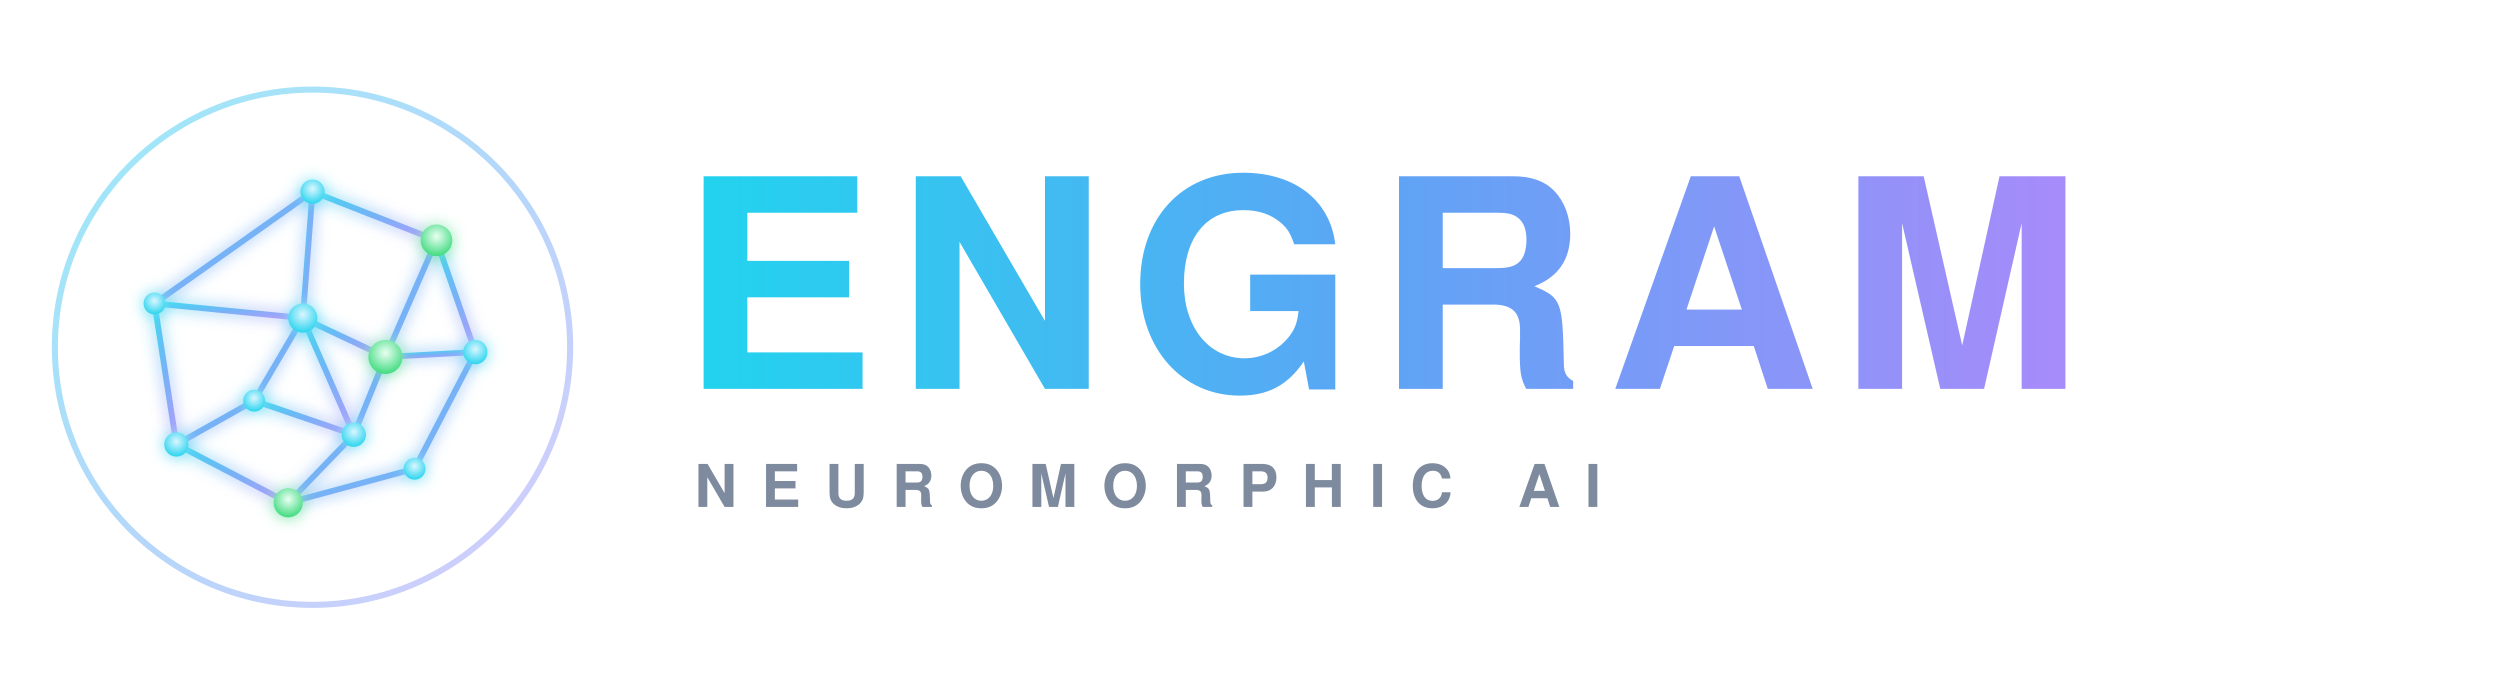
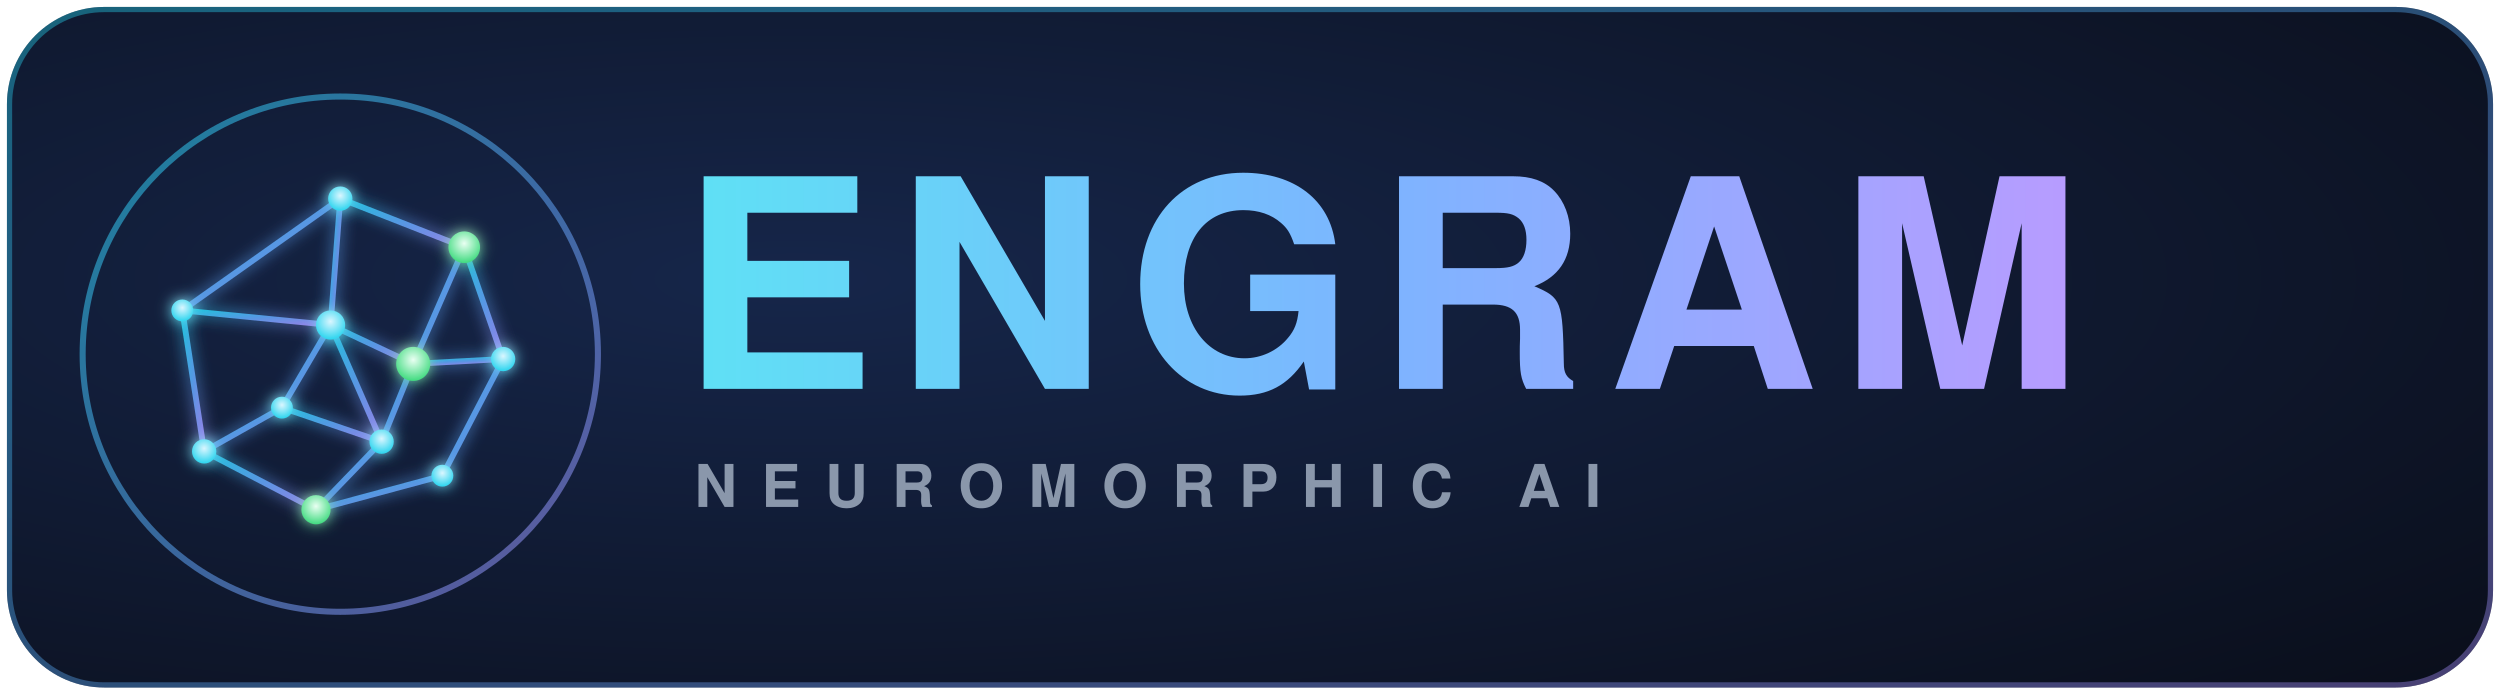
<svg xmlns="http://www.w3.org/2000/svg" viewBox="0 0 720 200" role="img" aria-label="Engram — neuromorphic AI">
  <defs>
+     <radialGradient id="ew-bg" cx="0.32" cy="0.4" r="0.9">
+       <stop offset="0" stop-color="#16264a" />
+       <stop offset="1" stop-color="#0a0e1a" />
+     </radialGradient>
    <linearGradient id="ew-edge" x1="0" y1="0" x2="1" y2="1">
      <stop offset="0" stop-color="#22d3ee" />
      <stop offset="0.5" stop-color="#5ea4f5" />
      <stop offset="1" stop-color="#a78bfa" />
    </linearGradient>
    <linearGradient id="ew-ring" x1="0" y1="0" x2="1" y2="1">
      <stop offset="0" stop-color="#22d3ee" />
      <stop offset="0.55" stop-color="#5ea4f5" />
      <stop offset="1" stop-color="#a78bfa" />
    </linearGradient>
    <linearGradient id="ew-word" x1="0" y1="0" x2="1" y2="0">
-       <stop offset="0" stop-color="#22d3ee" />
-       <stop offset="0.5" stop-color="#5ea4f5" />
-       <stop offset="1" stop-color="#a78bfa" />
+       <stop offset="0" stop-color="#5fe0f5" />
+       <stop offset="0.5" stop-color="#7db4ff" />
+       <stop offset="1" stop-color="#b79cff" />
    </linearGradient>
    <radialGradient id="ew-node" cx="0.5" cy="0.38" r="0.65">
      <stop offset="0" stop-color="#daf6ff" />
      <stop offset="1" stop-color="#22d3ee" />
    </radialGradient>
    <radialGradient id="ew-fire" cx="0.5" cy="0.38" r="0.65">
      <stop offset="0" stop-color="#e9fff2" />
      <stop offset="1" stop-color="#38d97a" />
    </radialGradient>
    <filter id="ew-glow" x="-60%" y="-60%" width="220%" height="220%">
      <feGaussianBlur stdDeviation="3" result="b" />
      <feMerge>
        <feMergeNode in="b" />
        <feMergeNode in="SourceGraphic" />
      </feMerge>
    </filter>
  </defs>
-   <g transform="translate(6,16) scale(0.7)">
-     <circle cx="120" cy="120" r="106" fill="none" stroke="url(#ew-ring)" stroke-width="2.5" opacity="0.45" />
-     <g filter="url(#ew-glow)" stroke="url(#ew-edge)" stroke-width="2.4" stroke-linecap="round" opacity="0.85">
+   <rect x="2" y="2" width="716" height="196" rx="28" fill="url(#ew-bg)" />
+   <rect x="2.75" y="2.75" width="714.5" height="194.5" rx="27.25" fill="none" stroke="url(#ew-ring)" stroke-width="1.5" opacity="0.4" />
+   <g transform="translate(14,18) scale(0.7)">
+     <circle cx="120" cy="120" r="106" fill="none" stroke="url(#ew-ring)" stroke-width="2.5" opacity="0.55" />
+     <g filter="url(#ew-glow)" stroke="url(#ew-edge)" stroke-width="2.4" stroke-linecap="round" opacity="0.9">
      <line x1="120" y1="56" x2="171" y2="76" />
      <line x1="171" y1="76" x2="187" y2="122" />
      <line x1="187" y1="122" x2="162" y2="170" />
      <line x1="162" y1="170" x2="110" y2="184" />
      <line x1="110" y1="184" x2="64" y2="160" />
      <line x1="64" y1="160" x2="55" y2="102" />
      <line x1="55" y1="102" x2="120" y2="56" />
      <line x1="120" y1="56" x2="116" y2="108" />
      <line x1="116" y1="108" x2="150" y2="124" />
      <line x1="150" y1="124" x2="187" y2="122" />
      <line x1="116" y1="108" x2="96" y2="142" />
      <line x1="96" y1="142" x2="64" y2="160" />
      <line x1="150" y1="124" x2="137" y2="156" />
      <line x1="137" y1="156" x2="110" y2="184" />
      <line x1="96" y1="142" x2="137" y2="156" />
      <line x1="171" y1="76" x2="150" y2="124" />
      <line x1="55" y1="102" x2="116" y2="108" />
      <line x1="116" y1="108" x2="137" y2="156" />
    </g>
    <g filter="url(#ew-glow)">
      <circle cx="120" cy="56" r="5" fill="url(#ew-node)" />
      <circle cx="187" cy="122" r="5" fill="url(#ew-node)" />
      <circle cx="162" cy="170" r="4.5" fill="url(#ew-node)" />
      <circle cx="64" cy="160" r="5" fill="url(#ew-node)" />
      <circle cx="55" cy="102" r="4.5" fill="url(#ew-node)" />
      <circle cx="96" cy="142" r="4.5" fill="url(#ew-node)" />
      <circle cx="137" cy="156" r="5" fill="url(#ew-node)" />
      <circle cx="116" cy="108" r="6" fill="url(#ew-node)" />
      <circle cx="171" cy="76" r="6.5" fill="url(#ew-fire)" />
      <circle cx="110" cy="184" r="6" fill="url(#ew-fire)" />
      <circle cx="150" cy="124" r="7" fill="url(#ew-fire)" />
    </g>
  </g>
  <text x="196" y="112" font-family="Segoe UI, system-ui, -apple-system, Helvetica, Arial, sans-serif" font-size="84" font-weight="800" letter-spacing="6" fill="url(#ew-word)">ENGRAM</text>
-   <text x="200" y="146" font-family="Segoe UI, system-ui, -apple-system, Helvetica, Arial, sans-serif" font-size="17" font-weight="600" letter-spacing="7" fill="#7e8a9e">NEUROMORPHIC AI</text>
+   <text x="200" y="146" font-family="Segoe UI, system-ui, -apple-system, Helvetica, Arial, sans-serif" font-size="17" font-weight="600" letter-spacing="7" fill="#8a97ab">NEUROMORPHIC AI</text>
</svg>
